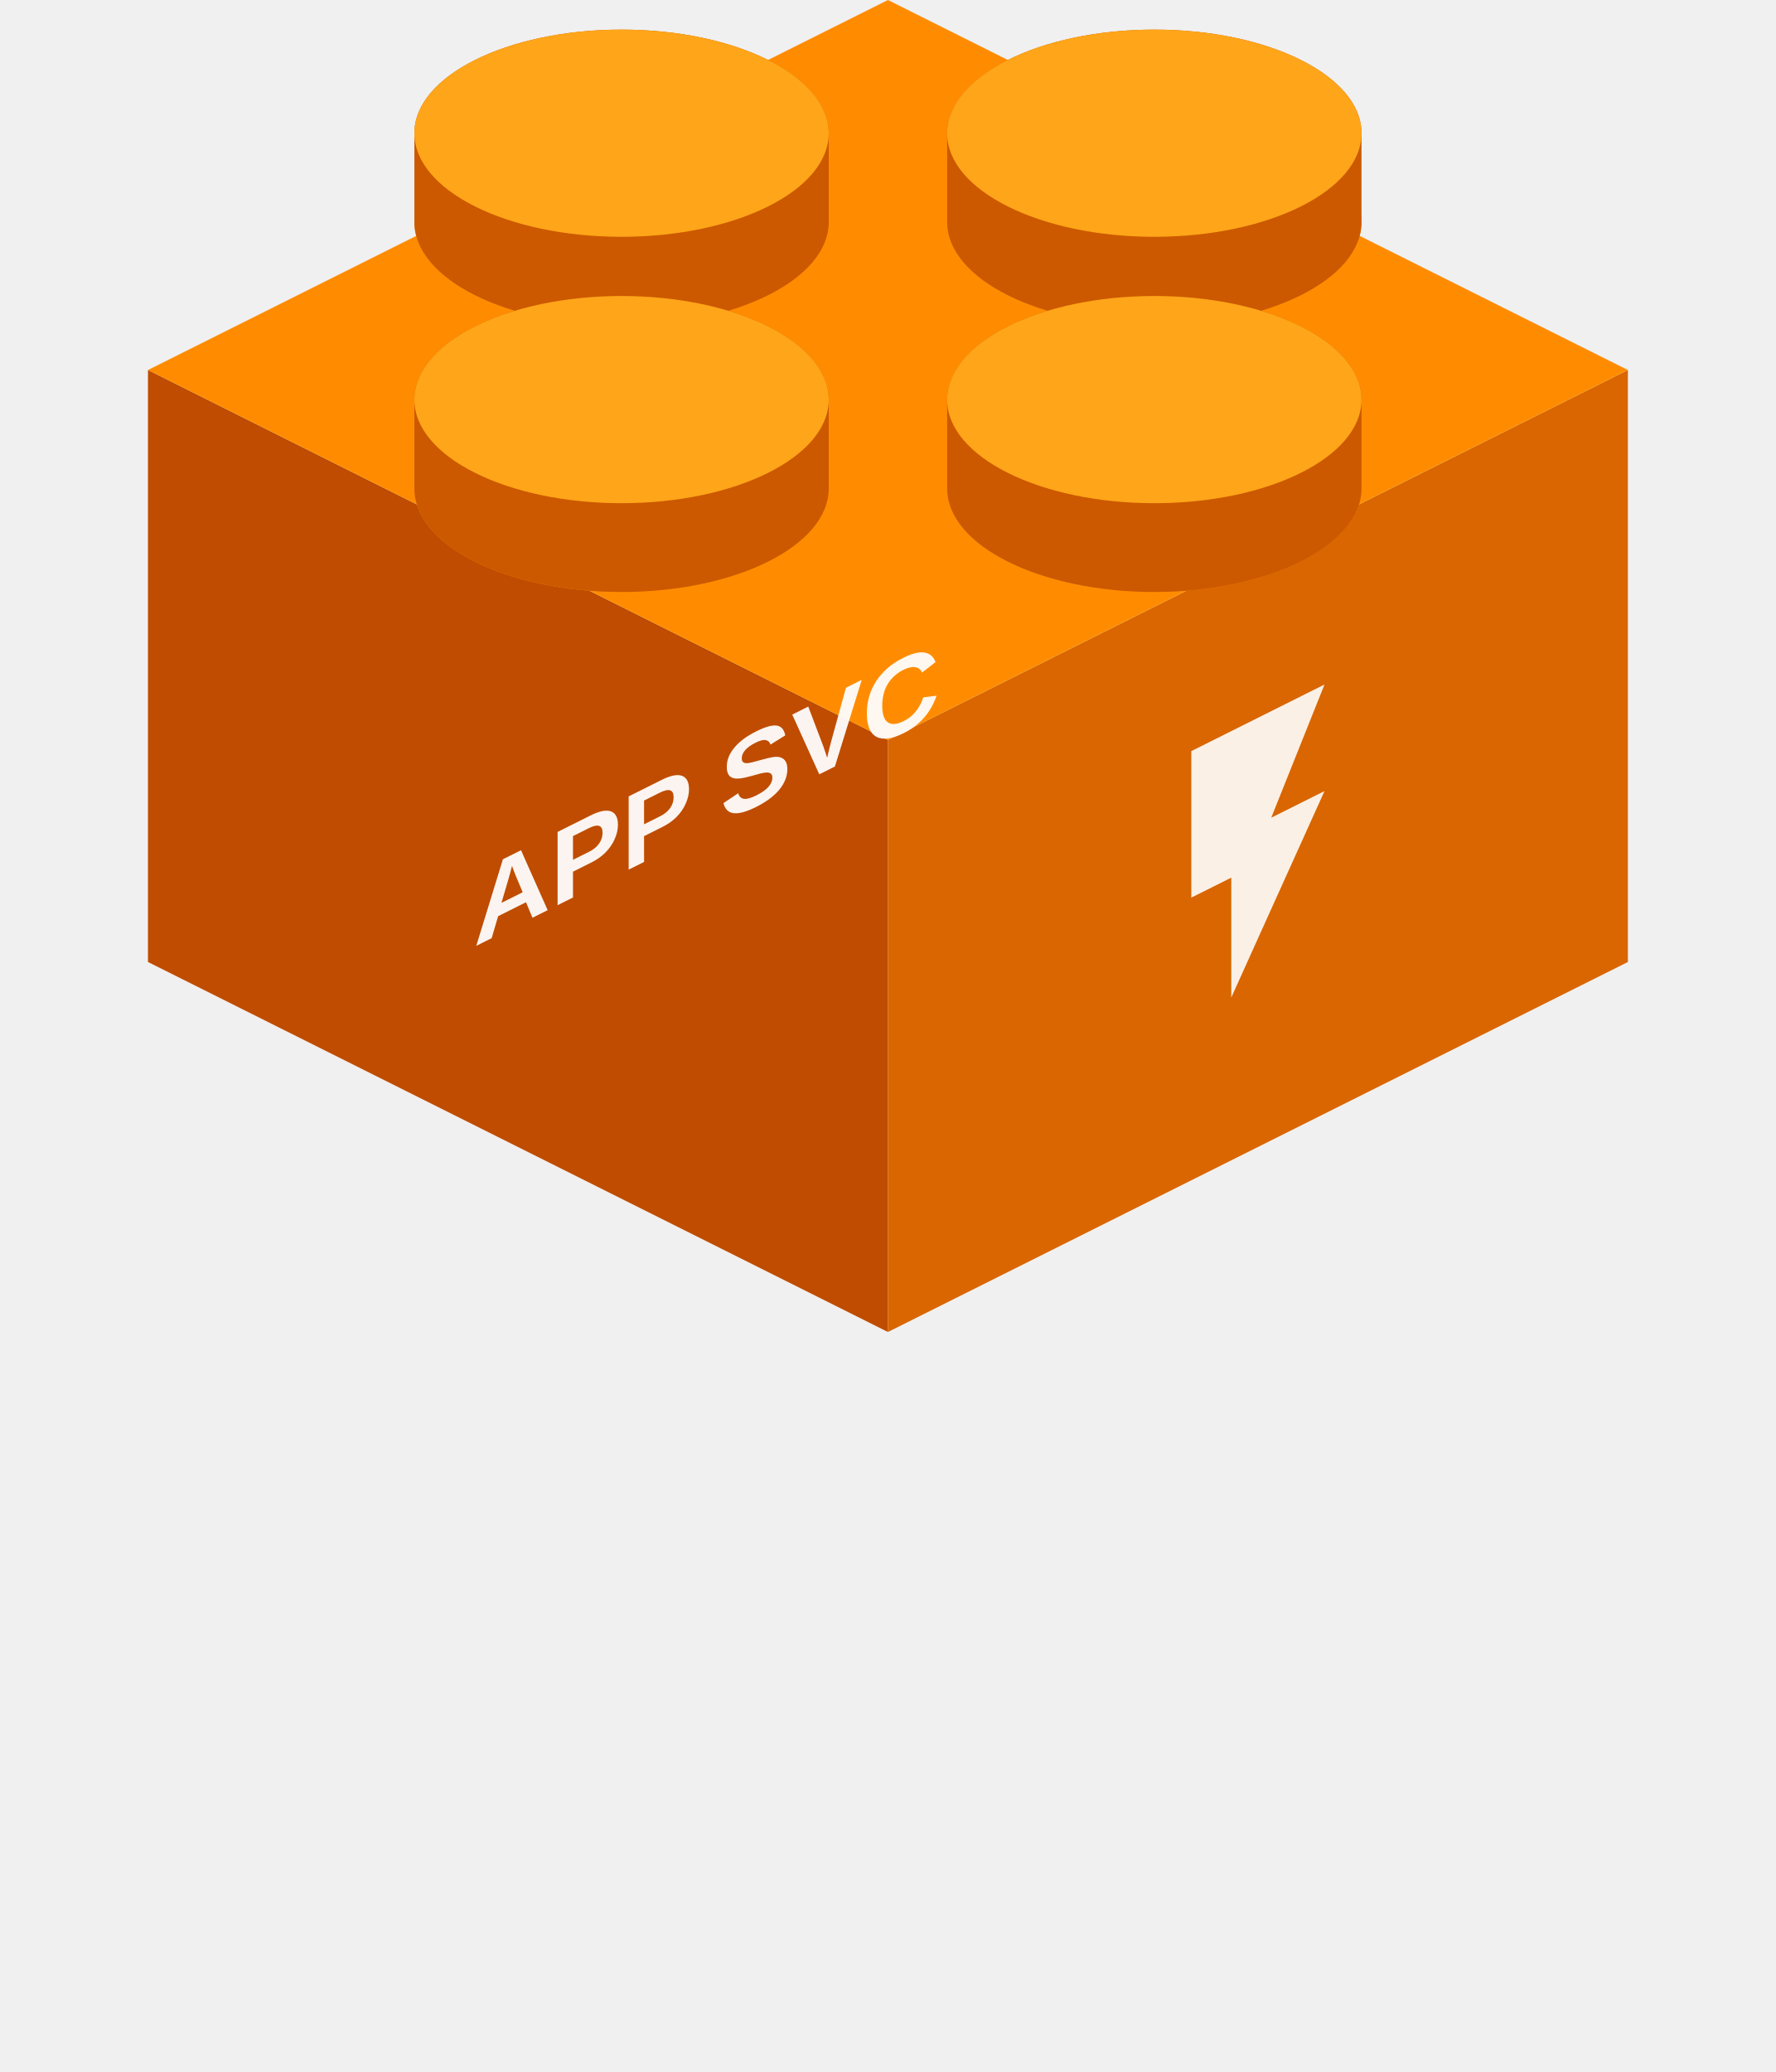
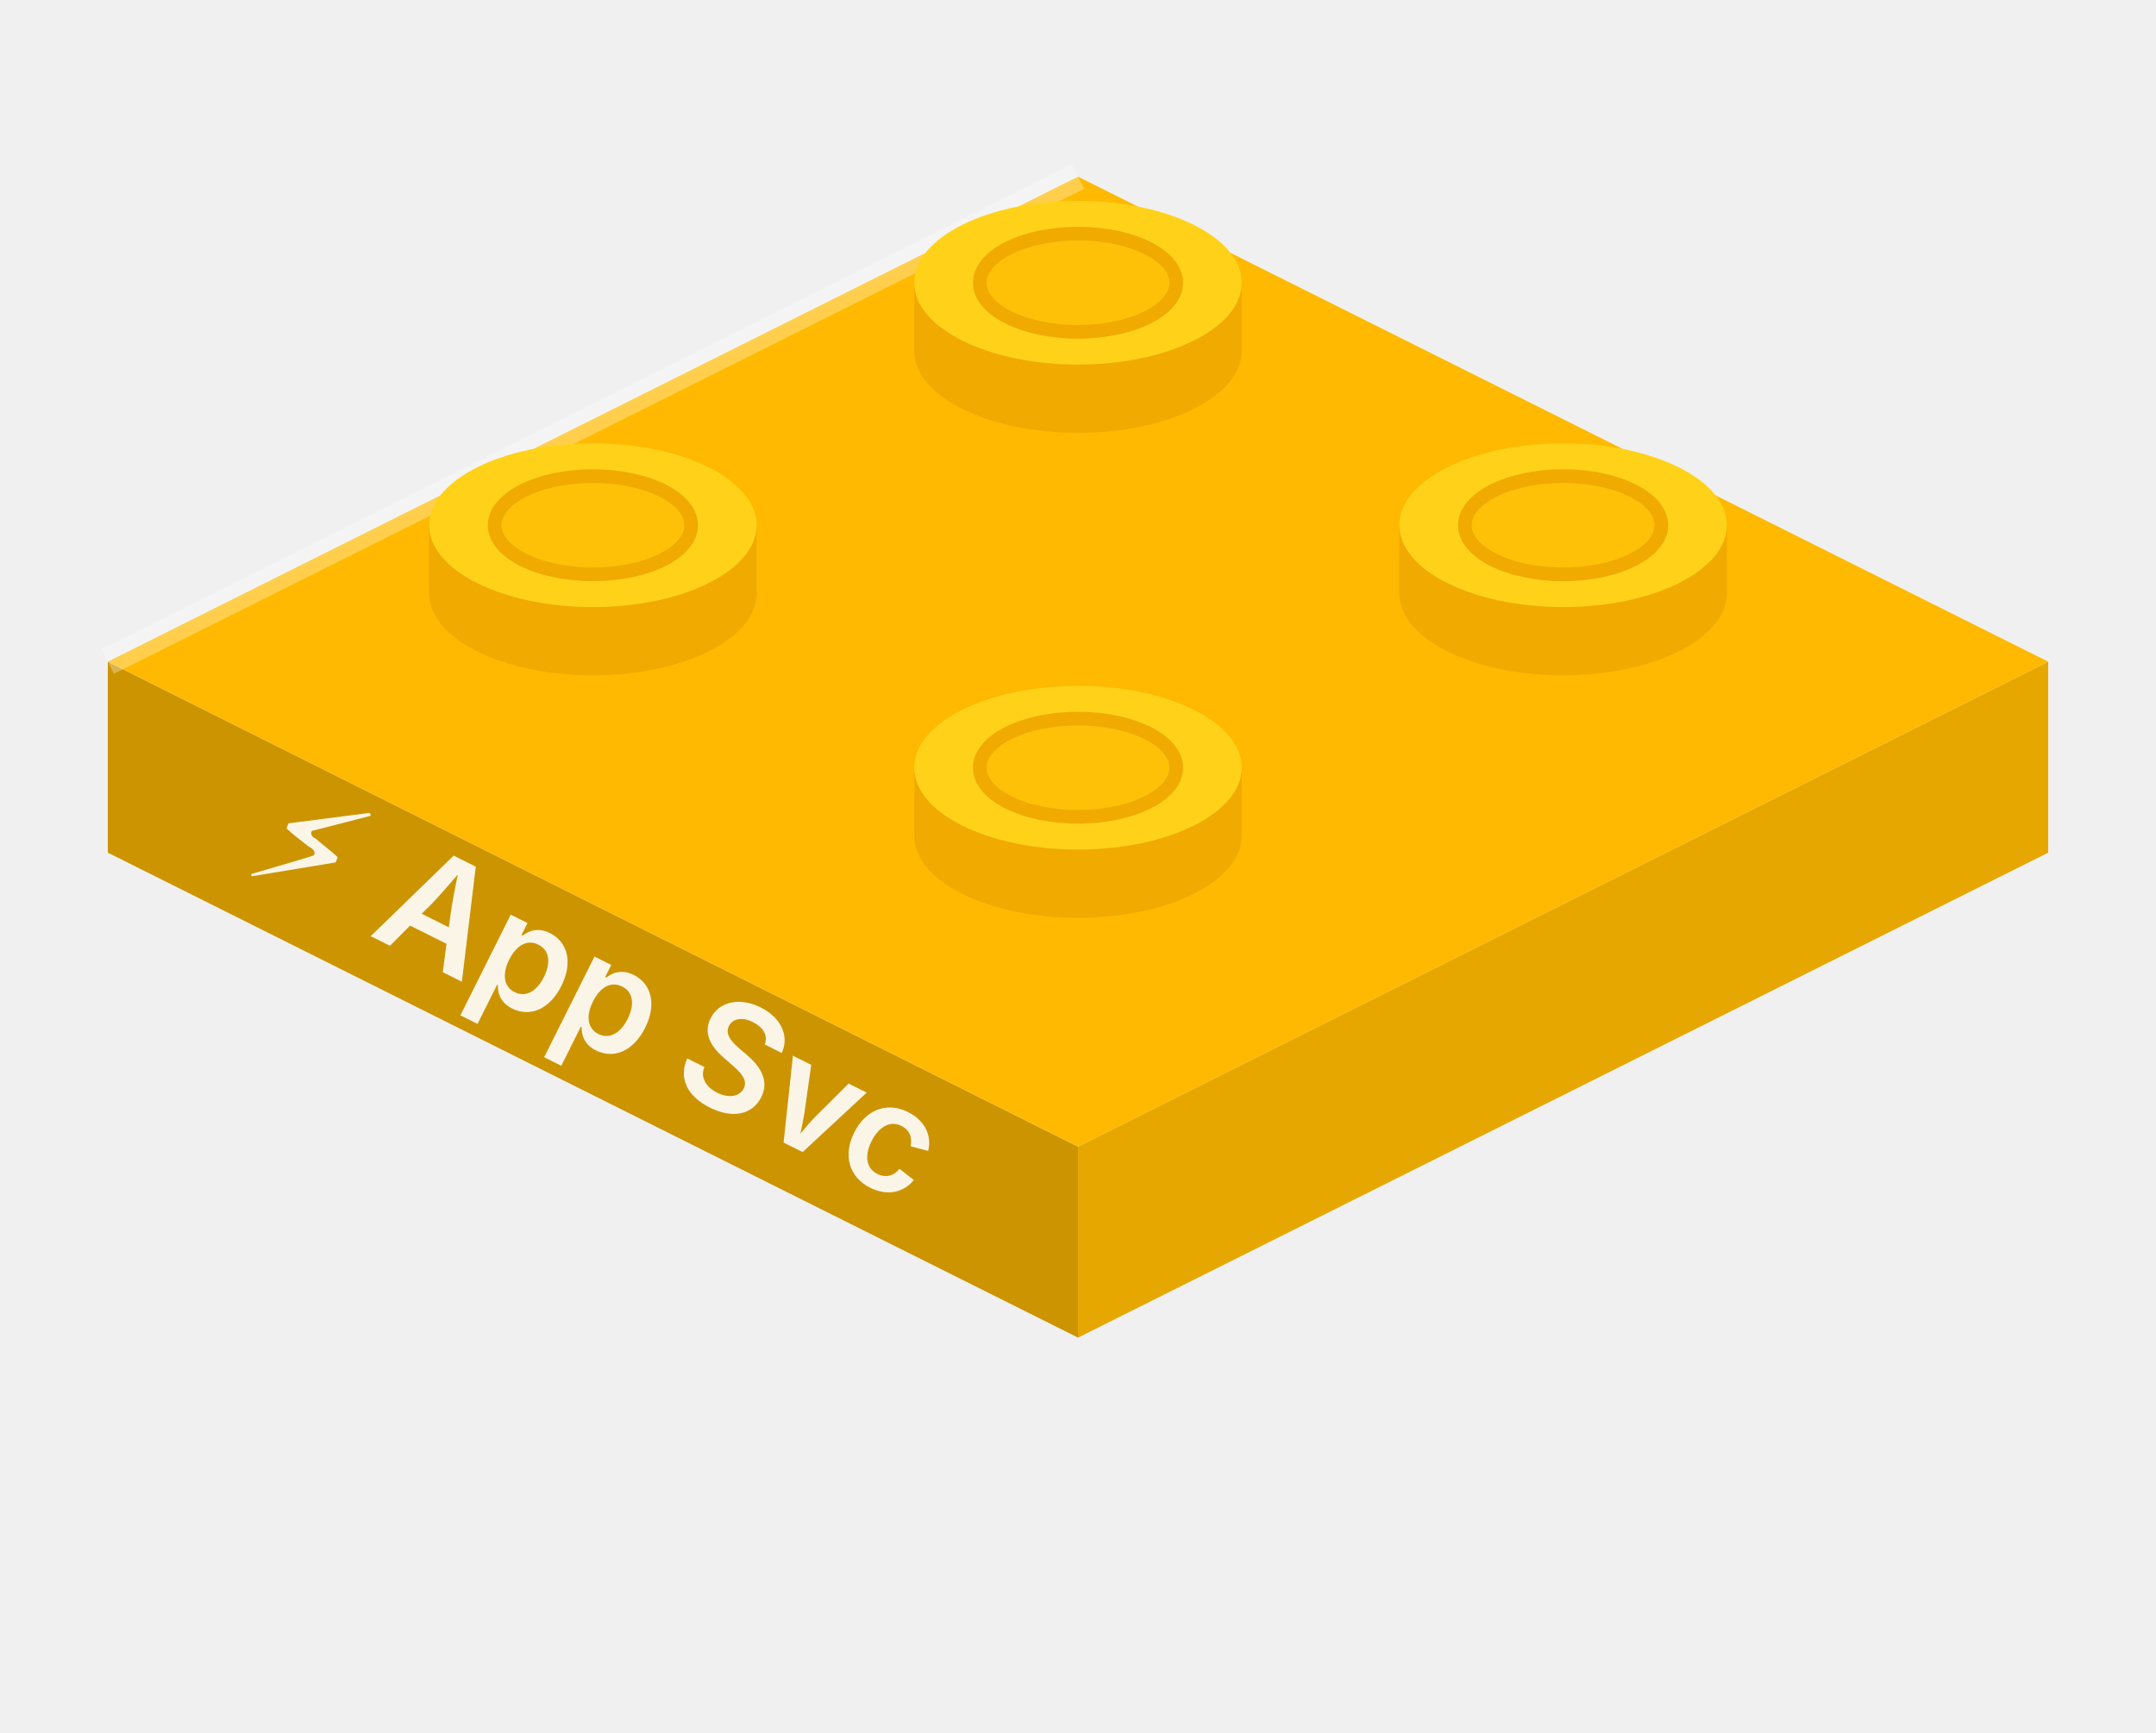
- <svg xmlns="http://www.w3.org/2000/svg" viewBox="0 0 120 140">
-   <g>
-     <polygon points="10,25 10,65 60,90 60,50" fill="#bf4c00" />
-     <polygon points="60,50 60,90 110,65 110,25" fill="#d96600" />
-     <polygon points="60,0 10,25 60,50 110,25" fill="#FF8C00" />
-     <g transform="translate(42, 15)">
-       <ellipse cx="0" cy="0" rx="14" ry="7" fill="#FF8C00" />
-       <path d="M -14 0 L -14 -6 A 14 7 0 0 1 14 -6 L 14 0 A 14 7 0 0 1 -14 0 Z" fill="#cc5900" />
-       <ellipse cx="0" cy="-6" rx="14" ry="7" fill="#ffa519" />
-     </g>
-     <g transform="translate(78, 15)">
-       <ellipse cx="0" cy="0" rx="14" ry="7" fill="#FF8C00" />
-       <path d="M -14 0 L -14 -6 A 14 7 0 0 1 14 -6 L 14 0 A 14 7 0 0 1 -14 0 Z" fill="#cc5900" />
-       <ellipse cx="0" cy="-6" rx="14" ry="7" fill="#ffa519" />
-     </g>
-     <g transform="translate(42, 33)">
-       <ellipse cx="0" cy="0" rx="14" ry="7" fill="#FF8C00" />
-       <path d="M -14 0 L -14 -6 A 14 7 0 0 1 14 -6 L 14 0 A 14 7 0 0 1 -14 0 Z" fill="#cc5900" />
-       <ellipse cx="0" cy="-6" rx="14" ry="7" fill="#ffa519" />
-     </g>
-     <g transform="translate(78, 33)">
-       <ellipse cx="0" cy="0" rx="14" ry="7" fill="#FF8C00" />
-       <path d="M -14 0 L -14 -6 A 14 7 0 0 1 14 -6 L 14 0 A 14 7 0 0 1 -14 0 Z" fill="#cc5900" />
-       <ellipse cx="0" cy="-6" rx="14" ry="7" fill="#ffa519" />
-     </g>
-     <g transform="translate(32, 64) skewY(-26.565) scale(0.9)">
-       <text x="0" y="0" fill="#FFFFFF" fill-opacity="0.94" font-family="Fredoka, 'Varela Round', Arial, sans-serif" font-size="8" font-weight="800">
-         APP SVC
-       </text>
-     </g>
-     <g transform="translate(85, 57.5) skewY(-26.565) scale(0.9)">
-       <g transform="translate(-12, -12)">
-         <path d="M7 2v11h3v9l7-12h-4l4-8z" fill="#FFFFFF" fill-opacity="0.9" />
-       </g>
-     </g>
-   </g>
+ <svg xmlns="http://www.w3.org/2000/svg" viewBox="0 0 158 127">
+   <polygon points="7.9,48.5 79.0,84.05 79.0,98.05 7.9,62.5" fill="#CC9400" />
+   <polygon points="79.0,84.05 150.1,48.5 150.1,62.5 79.0,98.05" fill="#E6A700" />
+   <text transform="translate(43.45, 73.275) rotate(26.56505)" font-family="system-ui, -apple-system, sans-serif" font-size="11" font-weight="600" fill="#ffffff" fill-opacity="0.9" text-anchor="middle" dominant-baseline="middle">⚡ App Svc</text>
+   <polygon points="79.0,12.95 150.1,48.5 79.0,84.05 7.9,48.5" fill="#FFB900" />
+   <line x1="7.9" y1="48.5" x2="79.0" y2="12.95" stroke="#ffffff" stroke-width="2" stroke-opacity="0.3" />
+   <path d="M 67.0 20.725 L 67.0 25.725 A 12 6 0 0 0 91.0 25.725 L 91.0 20.725 Z" fill="#f0aa00" />
+   <ellipse cx="79.0" cy="20.725" rx="12" ry="6" fill="#ffd219" />
+   <ellipse cx="79.0" cy="20.725" rx="7.2" ry="3.6" fill="#FFB900" fill-opacity="0.7" stroke="#f0aa00" stroke-width="1" />
+   <path d="M 102.55 38.5 L 102.55 43.5 A 12 6 0 0 0 126.55 43.5 L 126.55 38.5 Z" fill="#f0aa00" />
+   <ellipse cx="114.55" cy="38.5" rx="12" ry="6" fill="#ffd219" />
+   <ellipse cx="114.55" cy="38.5" rx="7.2" ry="3.6" fill="#FFB900" fill-opacity="0.7" stroke="#f0aa00" stroke-width="1" />
+   <path d="M 31.45 38.5 L 31.45 43.5 A 12 6 0 0 0 55.45 43.5 L 55.45 38.5 Z" fill="#f0aa00" />
+   <ellipse cx="43.45" cy="38.5" rx="12" ry="6" fill="#ffd219" />
+   <ellipse cx="43.45" cy="38.5" rx="7.2" ry="3.6" fill="#FFB900" fill-opacity="0.7" stroke="#f0aa00" stroke-width="1" />
+   <path d="M 67.0 56.275 L 67.0 61.275 A 12 6 0 0 0 91.0 61.275 L 91.0 56.275 Z" fill="#f0aa00" />
+   <ellipse cx="79.0" cy="56.275" rx="12" ry="6" fill="#ffd219" />
+   <ellipse cx="79.0" cy="56.275" rx="7.2" ry="3.6" fill="#FFB900" fill-opacity="0.7" stroke="#f0aa00" stroke-width="1" />
</svg>
